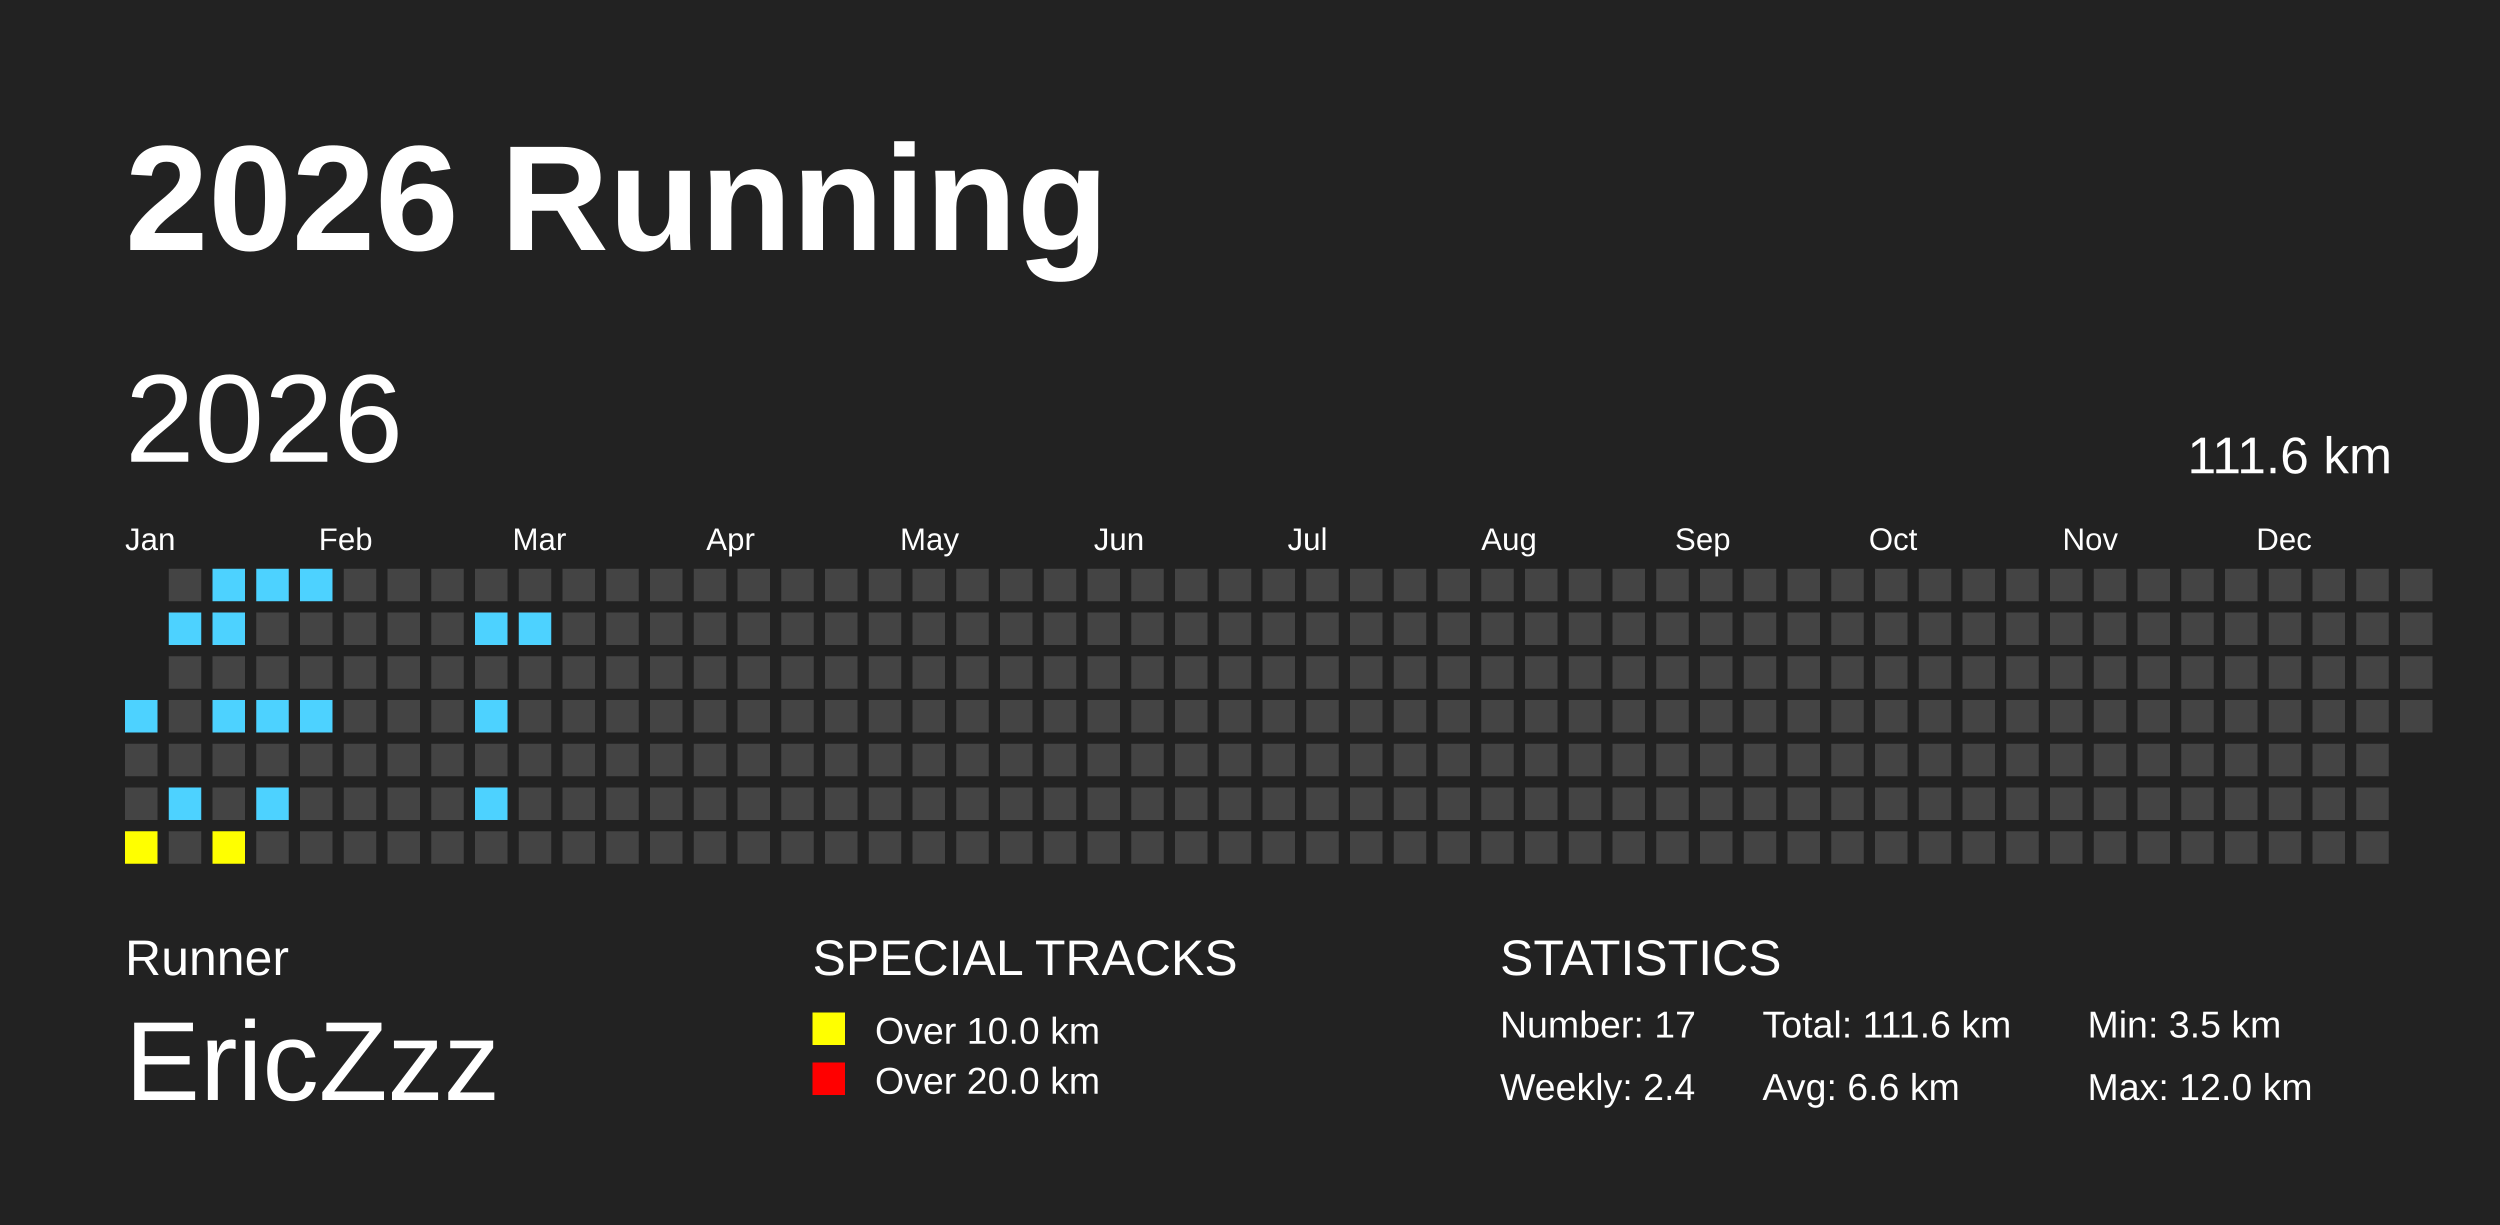
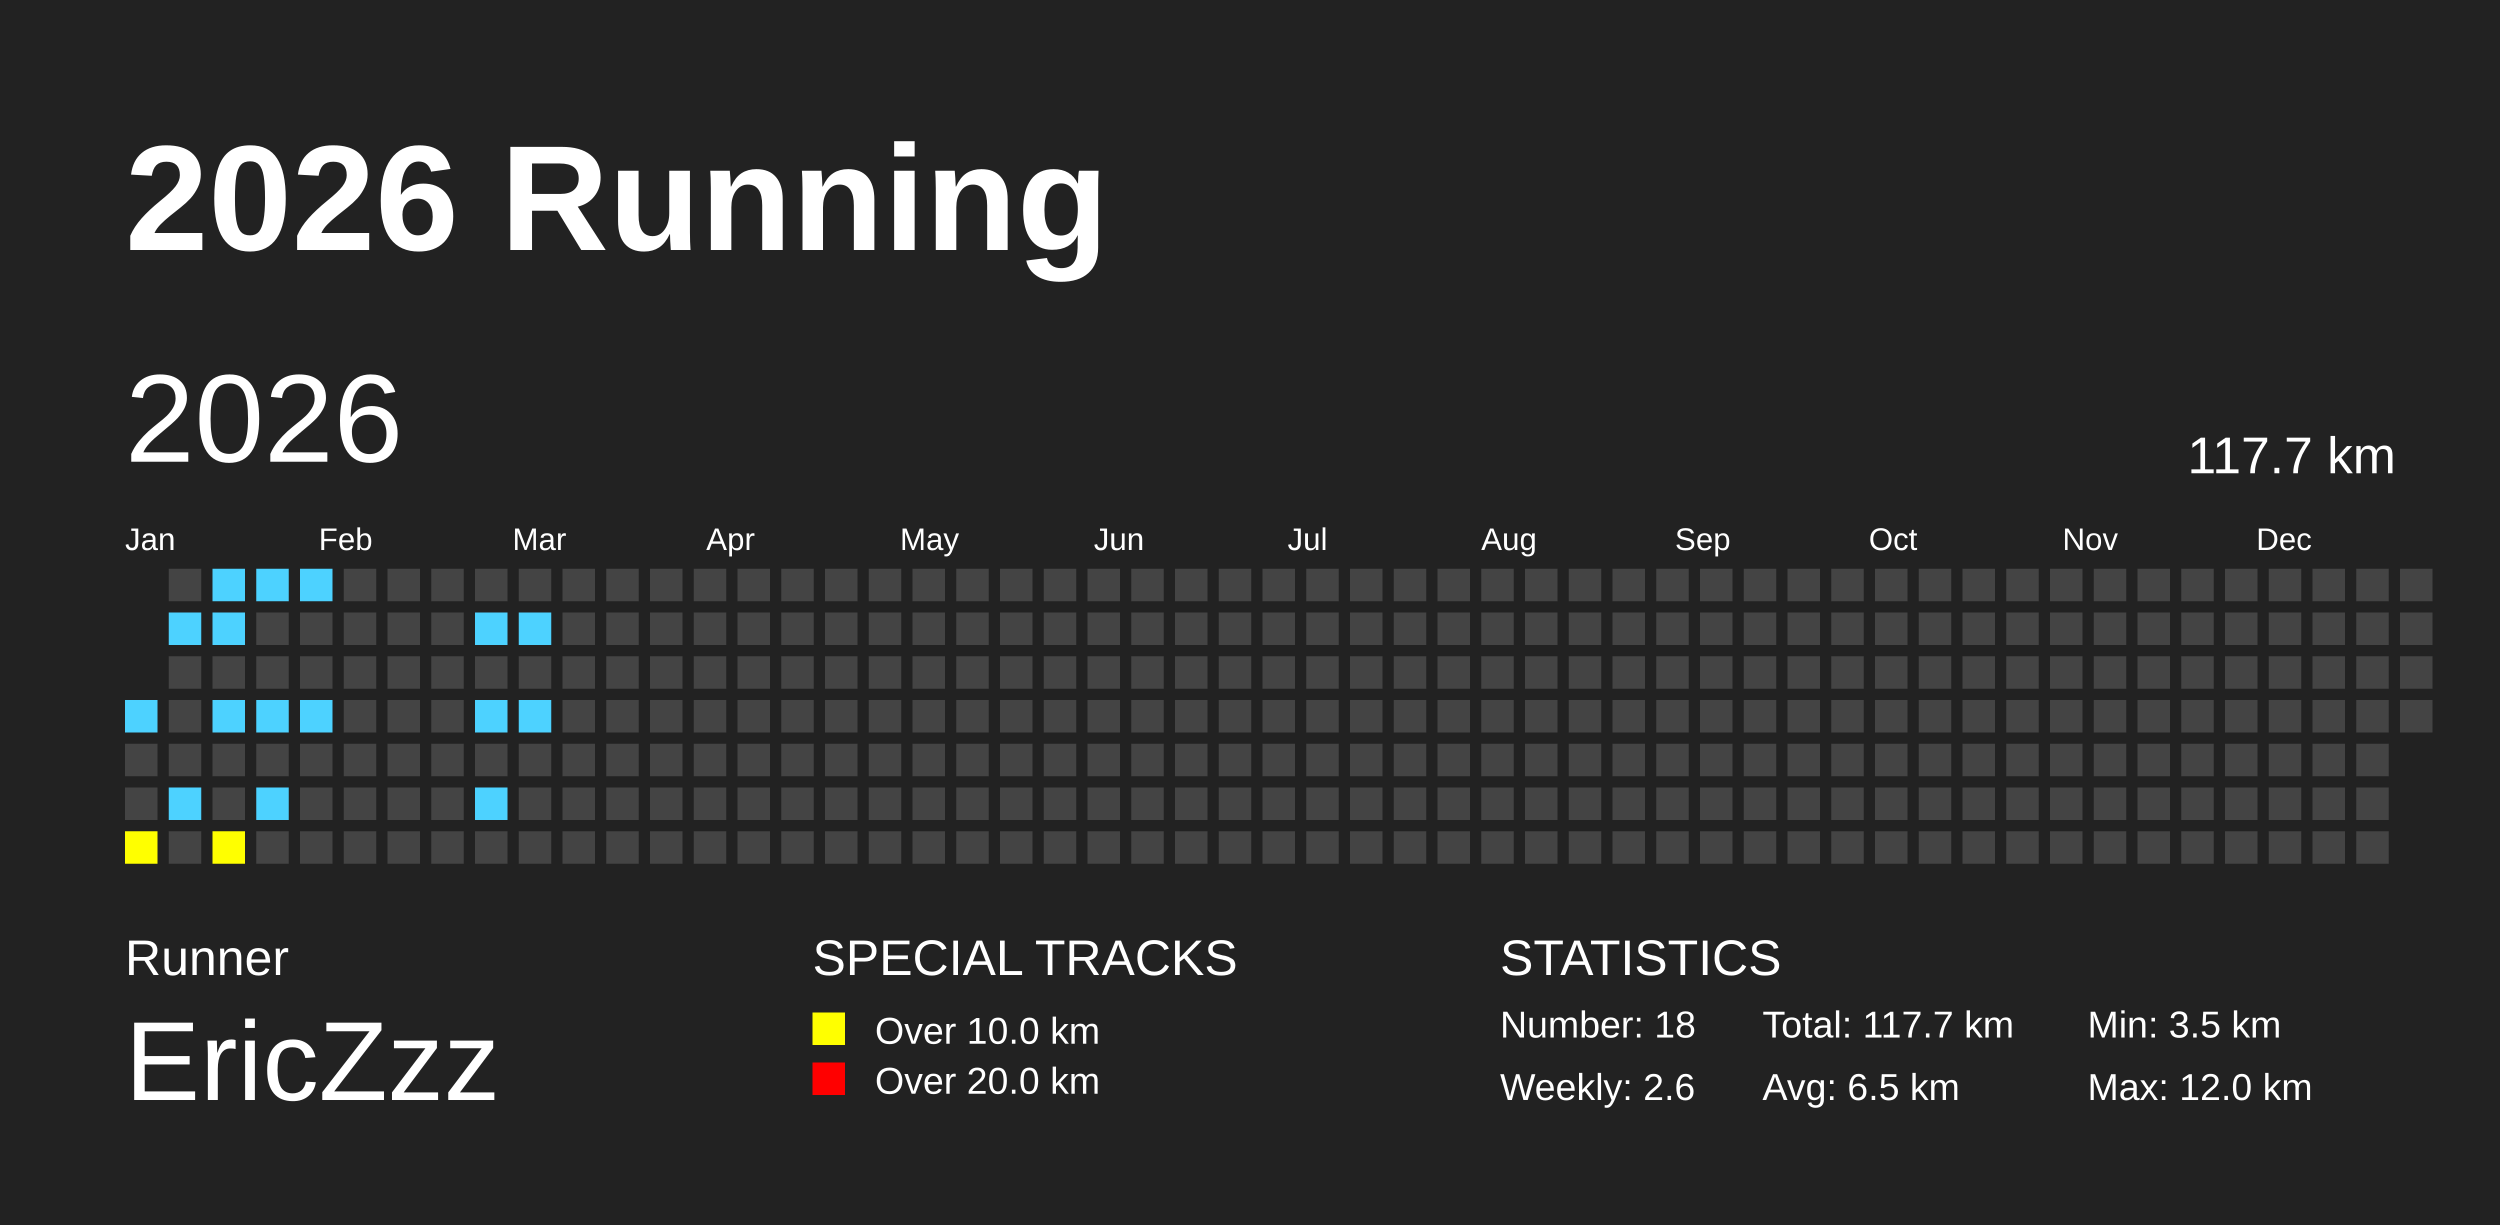
<svg xmlns="http://www.w3.org/2000/svg" baseProfile="full" height="98mm" version="1.1" viewBox="0,0,200,98" width="200mm">
  <defs />
  <rect fill="#222222" height="98" width="200" x="0" y="0" />
  <text fill="#FFFFFF" style="font-size:12px; font-family:Arial; font-weight:bold;" x="10" y="20">2026 Running</text>
  <text fill="#FFFFFF" style="font-size:4px; font-family:Arial" x="10" y="78">Runner</text>
  <text fill="#FFFFFF" style="font-size:9px; font-family:Arial" x="10" y="88">EricZzz</text>
  <text fill="#FFFFFF" style="font-size:4px; font-family:Arial" x="65" y="78">SPECIAL TRACKS</text>
  <rect fill="yellow" height="2.6" width="2.6" x="65" y="81" />
  <text fill="#FFFFFF" style="font-size:3px; font-family:Arial" x="70" y="83.5">Over 10.0 km</text>
  <rect fill="red" height="2.6" width="2.6" x="65" y="85" />
  <text fill="#FFFFFF" style="font-size:3px; font-family:Arial" x="70" y="87.5">Over 20.0 km</text>
  <text fill="#FFFFFF" style="font-size:4px; font-family:Arial" x="120" y="78">STATISTICS</text>
-   <text fill="#FFFFFF" style="font-size:3px; font-family:Arial" x="120" y="83">Number: 17</text>
-   <text fill="#FFFFFF" style="font-size:3px; font-family:Arial" x="120" y="88">Weekly: 2.4</text>
-   <text fill="#FFFFFF" style="font-size:3px; font-family:Arial" x="141" y="83">Total: 111.6 km</text>
-   <text fill="#FFFFFF" style="font-size:3px; font-family:Arial" x="141" y="88">Avg: 6.6 km</text>
+   <text fill="#FFFFFF" style="font-size:3px; font-family:Arial" x="120" y="83">Number: 18</text>
+   <text fill="#FFFFFF" style="font-size:3px; font-family:Arial" x="120" y="88">Weekly: 2.6</text>
+   <text fill="#FFFFFF" style="font-size:3px; font-family:Arial" x="141" y="83">Total: 117.7 km</text>
+   <text fill="#FFFFFF" style="font-size:3px; font-family:Arial" x="141" y="88">Avg: 6.5 km</text>
  <text fill="#FFFFFF" style="font-size:3px; font-family:Arial" x="167" y="83">Min: 3.5 km</text>
  <text fill="#FFFFFF" style="font-size:3px; font-family:Arial" x="167" y="88">Max: 12.0 km</text>
  <text dominant-baseline="hanging" fill="#FFFFFF" style="font-size:10.0px; font-family:Arial;" x="10" y="30">2026</text>
-   <text dominant-baseline="hanging" fill="#FFFFFF" style="font-size:4.125px; font-family:Arial;" x="175" y="35">111.6 km</text>
+   <text dominant-baseline="hanging" fill="#FFFFFF" style="font-size:4.125px; font-family:Arial;" x="175" y="35">117.7 km</text>
  <text fill="#FFFFFF" style="font-size:2.5px; font-family:Arial" x="10.0" y="44">Jan</text>
  <text fill="#FFFFFF" style="font-size:2.5px; font-family:Arial" x="25.5" y="44">Feb</text>
  <text fill="#FFFFFF" style="font-size:2.5px; font-family:Arial" x="41.0" y="44">Mar</text>
  <text fill="#FFFFFF" style="font-size:2.5px; font-family:Arial" x="56.5" y="44">Apr</text>
  <text fill="#FFFFFF" style="font-size:2.5px; font-family:Arial" x="72.0" y="44">May</text>
  <text fill="#FFFFFF" style="font-size:2.5px; font-family:Arial" x="87.5" y="44">Jun</text>
  <text fill="#FFFFFF" style="font-size:2.5px; font-family:Arial" x="103.0" y="44">Jul</text>
  <text fill="#FFFFFF" style="font-size:2.5px; font-family:Arial" x="118.5" y="44">Aug</text>
  <text fill="#FFFFFF" style="font-size:2.5px; font-family:Arial" x="134.0" y="44">Sep</text>
  <text fill="#FFFFFF" style="font-size:2.5px; font-family:Arial" x="149.5" y="44">Oct</text>
  <text fill="#FFFFFF" style="font-size:2.5px; font-family:Arial" x="165.0" y="44">Nov</text>
  <text fill="#FFFFFF" style="font-size:2.5px; font-family:Arial" x="180.5" y="44">Dec</text>
  <rect fill="#4DD2FF" height="2.6" width="2.6" x="10.0" y="56.0" />
  <rect fill="#444444" height="2.6" width="2.6" x="10.0" y="59.5" />
  <rect fill="#444444" height="2.6" width="2.6" x="10.0" y="63.0" />
  <rect fill="yellow" height="2.6" width="2.6" x="10.0" y="66.5" />
  <rect fill="#444444" height="2.6" width="2.6" x="13.5" y="45.5" />
  <rect fill="#4DD2FF" height="2.6" width="2.6" x="13.5" y="49.0" />
  <rect fill="#444444" height="2.6" width="2.6" x="13.5" y="52.5" />
  <rect fill="#444444" height="2.6" width="2.6" x="13.5" y="56.0" />
  <rect fill="#444444" height="2.6" width="2.6" x="13.5" y="59.5" />
  <rect fill="#4DD2FF" height="2.6" width="2.6" x="13.5" y="63.0" />
  <rect fill="#444444" height="2.6" width="2.6" x="13.5" y="66.5" />
  <rect fill="#4DD2FF" height="2.6" width="2.6" x="17.0" y="45.5" />
  <rect fill="#4DD2FF" height="2.6" width="2.6" x="17.0" y="49.0" />
  <rect fill="#444444" height="2.6" width="2.6" x="17.0" y="52.5" />
  <rect fill="#4DD2FF" height="2.6" width="2.6" x="17.0" y="56.0" />
  <rect fill="#444444" height="2.6" width="2.6" x="17.0" y="59.5" />
  <rect fill="#444444" height="2.6" width="2.6" x="17.0" y="63.0" />
  <rect fill="yellow" height="2.6" width="2.6" x="17.0" y="66.5" />
  <rect fill="#4DD2FF" height="2.6" width="2.6" x="20.5" y="45.5" />
  <rect fill="#444444" height="2.6" width="2.6" x="20.5" y="49.0" />
  <rect fill="#444444" height="2.6" width="2.6" x="20.5" y="52.5" />
  <rect fill="#4DD2FF" height="2.6" width="2.6" x="20.5" y="56.0" />
  <rect fill="#444444" height="2.6" width="2.6" x="20.5" y="59.5" />
  <rect fill="#4DD2FF" height="2.6" width="2.6" x="20.5" y="63.0" />
  <rect fill="#444444" height="2.6" width="2.6" x="20.5" y="66.5" />
  <rect fill="#4DD2FF" height="2.6" width="2.6" x="24.0" y="45.5" />
  <rect fill="#444444" height="2.6" width="2.6" x="24.0" y="49.0" />
  <rect fill="#444444" height="2.6" width="2.6" x="24.0" y="52.5" />
  <rect fill="#4DD2FF" height="2.6" width="2.6" x="24.0" y="56.0" />
  <rect fill="#444444" height="2.6" width="2.6" x="24.0" y="59.5" />
  <rect fill="#444444" height="2.6" width="2.6" x="24.0" y="63.0" />
  <rect fill="#444444" height="2.6" width="2.6" x="24.0" y="66.5" />
  <rect fill="#444444" height="2.6" width="2.6" x="27.5" y="45.5" />
  <rect fill="#444444" height="2.6" width="2.6" x="27.5" y="49.0" />
  <rect fill="#444444" height="2.6" width="2.6" x="27.5" y="52.5" />
  <rect fill="#444444" height="2.6" width="2.6" x="27.5" y="56.0" />
  <rect fill="#444444" height="2.6" width="2.6" x="27.5" y="59.5" />
  <rect fill="#444444" height="2.6" width="2.6" x="27.5" y="63.0" />
  <rect fill="#444444" height="2.6" width="2.6" x="27.5" y="66.5" />
  <rect fill="#444444" height="2.6" width="2.6" x="31.0" y="45.5" />
  <rect fill="#444444" height="2.6" width="2.6" x="31.0" y="49.0" />
  <rect fill="#444444" height="2.6" width="2.6" x="31.0" y="52.5" />
  <rect fill="#444444" height="2.6" width="2.6" x="31.0" y="56.0" />
  <rect fill="#444444" height="2.6" width="2.6" x="31.0" y="59.5" />
  <rect fill="#444444" height="2.6" width="2.6" x="31.0" y="63.0" />
  <rect fill="#444444" height="2.6" width="2.6" x="31.0" y="66.5" />
  <rect fill="#444444" height="2.6" width="2.6" x="34.5" y="45.5" />
  <rect fill="#444444" height="2.6" width="2.6" x="34.5" y="49.0" />
  <rect fill="#444444" height="2.6" width="2.6" x="34.5" y="52.5" />
  <rect fill="#444444" height="2.6" width="2.6" x="34.5" y="56.0" />
  <rect fill="#444444" height="2.6" width="2.6" x="34.5" y="59.5" />
  <rect fill="#444444" height="2.6" width="2.6" x="34.5" y="63.0" />
  <rect fill="#444444" height="2.6" width="2.6" x="34.5" y="66.5" />
  <rect fill="#444444" height="2.6" width="2.6" x="38.0" y="45.5" />
  <rect fill="#4DD2FF" height="2.6" width="2.6" x="38.0" y="49.0" />
  <rect fill="#444444" height="2.6" width="2.6" x="38.0" y="52.5" />
  <rect fill="#4DD2FF" height="2.6" width="2.6" x="38.0" y="56.0" />
  <rect fill="#444444" height="2.6" width="2.6" x="38.0" y="59.5" />
  <rect fill="#4DD2FF" height="2.6" width="2.6" x="38.0" y="63.0" />
  <rect fill="#444444" height="2.6" width="2.6" x="38.0" y="66.5" />
  <rect fill="#444444" height="2.6" width="2.6" x="41.5" y="45.5" />
  <rect fill="#4DD2FF" height="2.6" width="2.6" x="41.5" y="49.0" />
  <rect fill="#444444" height="2.6" width="2.6" x="41.5" y="52.5" />
-   <rect fill="#444444" height="2.6" width="2.6" x="41.5" y="56.0" />
+   <rect fill="#4DD2FF" height="2.6" width="2.6" x="41.5" y="56.0" />
  <rect fill="#444444" height="2.6" width="2.6" x="41.5" y="59.5" />
  <rect fill="#444444" height="2.6" width="2.6" x="41.5" y="63.0" />
  <rect fill="#444444" height="2.6" width="2.6" x="41.5" y="66.5" />
  <rect fill="#444444" height="2.6" width="2.6" x="45.0" y="45.5" />
  <rect fill="#444444" height="2.6" width="2.6" x="45.0" y="49.0" />
  <rect fill="#444444" height="2.6" width="2.6" x="45.0" y="52.5" />
  <rect fill="#444444" height="2.6" width="2.6" x="45.0" y="56.0" />
  <rect fill="#444444" height="2.6" width="2.6" x="45.0" y="59.5" />
  <rect fill="#444444" height="2.6" width="2.6" x="45.0" y="63.0" />
  <rect fill="#444444" height="2.6" width="2.6" x="45.0" y="66.5" />
  <rect fill="#444444" height="2.6" width="2.6" x="48.5" y="45.5" />
  <rect fill="#444444" height="2.6" width="2.6" x="48.5" y="49.0" />
  <rect fill="#444444" height="2.6" width="2.6" x="48.5" y="52.5" />
  <rect fill="#444444" height="2.6" width="2.6" x="48.5" y="56.0" />
  <rect fill="#444444" height="2.6" width="2.6" x="48.5" y="59.5" />
  <rect fill="#444444" height="2.6" width="2.6" x="48.5" y="63.0" />
  <rect fill="#444444" height="2.6" width="2.6" x="48.5" y="66.5" />
  <rect fill="#444444" height="2.6" width="2.6" x="52.0" y="45.5" />
  <rect fill="#444444" height="2.6" width="2.6" x="52.0" y="49.0" />
  <rect fill="#444444" height="2.6" width="2.6" x="52.0" y="52.5" />
  <rect fill="#444444" height="2.6" width="2.6" x="52.0" y="56.0" />
  <rect fill="#444444" height="2.6" width="2.6" x="52.0" y="59.5" />
  <rect fill="#444444" height="2.6" width="2.6" x="52.0" y="63.0" />
  <rect fill="#444444" height="2.6" width="2.6" x="52.0" y="66.5" />
  <rect fill="#444444" height="2.6" width="2.6" x="55.5" y="45.5" />
  <rect fill="#444444" height="2.6" width="2.6" x="55.5" y="49.0" />
  <rect fill="#444444" height="2.6" width="2.6" x="55.5" y="52.5" />
  <rect fill="#444444" height="2.6" width="2.6" x="55.5" y="56.0" />
  <rect fill="#444444" height="2.6" width="2.6" x="55.5" y="59.5" />
  <rect fill="#444444" height="2.6" width="2.6" x="55.5" y="63.0" />
  <rect fill="#444444" height="2.6" width="2.6" x="55.5" y="66.5" />
  <rect fill="#444444" height="2.6" width="2.6" x="59.0" y="45.5" />
  <rect fill="#444444" height="2.6" width="2.6" x="59.0" y="49.0" />
  <rect fill="#444444" height="2.6" width="2.6" x="59.0" y="52.5" />
  <rect fill="#444444" height="2.6" width="2.6" x="59.0" y="56.0" />
  <rect fill="#444444" height="2.6" width="2.6" x="59.0" y="59.5" />
  <rect fill="#444444" height="2.6" width="2.6" x="59.0" y="63.0" />
  <rect fill="#444444" height="2.6" width="2.6" x="59.0" y="66.5" />
  <rect fill="#444444" height="2.6" width="2.6" x="62.5" y="45.5" />
  <rect fill="#444444" height="2.6" width="2.6" x="62.5" y="49.0" />
  <rect fill="#444444" height="2.6" width="2.6" x="62.5" y="52.5" />
  <rect fill="#444444" height="2.6" width="2.6" x="62.5" y="56.0" />
  <rect fill="#444444" height="2.6" width="2.6" x="62.5" y="59.5" />
  <rect fill="#444444" height="2.6" width="2.6" x="62.5" y="63.0" />
  <rect fill="#444444" height="2.6" width="2.6" x="62.5" y="66.5" />
  <rect fill="#444444" height="2.6" width="2.6" x="66.0" y="45.5" />
  <rect fill="#444444" height="2.6" width="2.6" x="66.0" y="49.0" />
  <rect fill="#444444" height="2.6" width="2.6" x="66.0" y="52.5" />
  <rect fill="#444444" height="2.6" width="2.6" x="66.0" y="56.0" />
  <rect fill="#444444" height="2.6" width="2.6" x="66.0" y="59.5" />
  <rect fill="#444444" height="2.6" width="2.6" x="66.0" y="63.0" />
  <rect fill="#444444" height="2.6" width="2.6" x="66.0" y="66.5" />
  <rect fill="#444444" height="2.6" width="2.6" x="69.5" y="45.5" />
  <rect fill="#444444" height="2.6" width="2.6" x="69.5" y="49.0" />
  <rect fill="#444444" height="2.6" width="2.6" x="69.5" y="52.5" />
  <rect fill="#444444" height="2.6" width="2.6" x="69.5" y="56.0" />
  <rect fill="#444444" height="2.6" width="2.6" x="69.5" y="59.5" />
  <rect fill="#444444" height="2.6" width="2.6" x="69.5" y="63.0" />
  <rect fill="#444444" height="2.6" width="2.6" x="69.5" y="66.5" />
  <rect fill="#444444" height="2.6" width="2.6" x="73.0" y="45.5" />
  <rect fill="#444444" height="2.6" width="2.6" x="73.0" y="49.0" />
  <rect fill="#444444" height="2.6" width="2.6" x="73.0" y="52.5" />
  <rect fill="#444444" height="2.6" width="2.6" x="73.0" y="56.0" />
  <rect fill="#444444" height="2.6" width="2.6" x="73.0" y="59.5" />
  <rect fill="#444444" height="2.6" width="2.6" x="73.0" y="63.0" />
  <rect fill="#444444" height="2.6" width="2.6" x="73.0" y="66.5" />
  <rect fill="#444444" height="2.6" width="2.6" x="76.5" y="45.5" />
  <rect fill="#444444" height="2.6" width="2.6" x="76.5" y="49.0" />
  <rect fill="#444444" height="2.6" width="2.6" x="76.5" y="52.5" />
  <rect fill="#444444" height="2.6" width="2.6" x="76.5" y="56.0" />
  <rect fill="#444444" height="2.6" width="2.6" x="76.5" y="59.5" />
  <rect fill="#444444" height="2.6" width="2.6" x="76.5" y="63.0" />
  <rect fill="#444444" height="2.6" width="2.6" x="76.5" y="66.5" />
  <rect fill="#444444" height="2.6" width="2.6" x="80.0" y="45.5" />
  <rect fill="#444444" height="2.6" width="2.6" x="80.0" y="49.0" />
  <rect fill="#444444" height="2.6" width="2.6" x="80.0" y="52.5" />
  <rect fill="#444444" height="2.6" width="2.6" x="80.0" y="56.0" />
  <rect fill="#444444" height="2.6" width="2.6" x="80.0" y="59.5" />
  <rect fill="#444444" height="2.6" width="2.6" x="80.0" y="63.0" />
  <rect fill="#444444" height="2.6" width="2.6" x="80.0" y="66.5" />
  <rect fill="#444444" height="2.6" width="2.6" x="83.5" y="45.5" />
  <rect fill="#444444" height="2.6" width="2.6" x="83.5" y="49.0" />
  <rect fill="#444444" height="2.6" width="2.6" x="83.5" y="52.5" />
  <rect fill="#444444" height="2.6" width="2.6" x="83.5" y="56.0" />
  <rect fill="#444444" height="2.6" width="2.6" x="83.5" y="59.5" />
  <rect fill="#444444" height="2.6" width="2.6" x="83.5" y="63.0" />
  <rect fill="#444444" height="2.6" width="2.6" x="83.5" y="66.5" />
  <rect fill="#444444" height="2.6" width="2.6" x="87.0" y="45.5" />
  <rect fill="#444444" height="2.6" width="2.6" x="87.0" y="49.0" />
  <rect fill="#444444" height="2.6" width="2.6" x="87.0" y="52.5" />
  <rect fill="#444444" height="2.6" width="2.6" x="87.0" y="56.0" />
  <rect fill="#444444" height="2.6" width="2.6" x="87.0" y="59.5" />
  <rect fill="#444444" height="2.6" width="2.6" x="87.0" y="63.0" />
  <rect fill="#444444" height="2.6" width="2.6" x="87.0" y="66.5" />
  <rect fill="#444444" height="2.6" width="2.6" x="90.5" y="45.5" />
  <rect fill="#444444" height="2.6" width="2.6" x="90.5" y="49.0" />
  <rect fill="#444444" height="2.6" width="2.6" x="90.5" y="52.5" />
  <rect fill="#444444" height="2.6" width="2.6" x="90.5" y="56.0" />
  <rect fill="#444444" height="2.6" width="2.6" x="90.5" y="59.5" />
  <rect fill="#444444" height="2.6" width="2.6" x="90.5" y="63.0" />
  <rect fill="#444444" height="2.6" width="2.6" x="90.5" y="66.5" />
  <rect fill="#444444" height="2.6" width="2.6" x="94.0" y="45.5" />
  <rect fill="#444444" height="2.6" width="2.6" x="94.0" y="49.0" />
  <rect fill="#444444" height="2.6" width="2.6" x="94.0" y="52.5" />
  <rect fill="#444444" height="2.6" width="2.6" x="94.0" y="56.0" />
  <rect fill="#444444" height="2.6" width="2.6" x="94.0" y="59.5" />
  <rect fill="#444444" height="2.6" width="2.6" x="94.0" y="63.0" />
  <rect fill="#444444" height="2.6" width="2.6" x="94.0" y="66.5" />
  <rect fill="#444444" height="2.6" width="2.6" x="97.5" y="45.5" />
  <rect fill="#444444" height="2.6" width="2.6" x="97.5" y="49.0" />
  <rect fill="#444444" height="2.6" width="2.6" x="97.5" y="52.5" />
  <rect fill="#444444" height="2.6" width="2.6" x="97.5" y="56.0" />
  <rect fill="#444444" height="2.6" width="2.6" x="97.5" y="59.5" />
  <rect fill="#444444" height="2.6" width="2.6" x="97.5" y="63.0" />
  <rect fill="#444444" height="2.6" width="2.6" x="97.5" y="66.5" />
  <rect fill="#444444" height="2.6" width="2.6" x="101.0" y="45.5" />
  <rect fill="#444444" height="2.6" width="2.6" x="101.0" y="49.0" />
  <rect fill="#444444" height="2.6" width="2.6" x="101.0" y="52.5" />
  <rect fill="#444444" height="2.6" width="2.6" x="101.0" y="56.0" />
  <rect fill="#444444" height="2.6" width="2.6" x="101.0" y="59.5" />
  <rect fill="#444444" height="2.6" width="2.6" x="101.0" y="63.0" />
  <rect fill="#444444" height="2.6" width="2.6" x="101.0" y="66.5" />
  <rect fill="#444444" height="2.6" width="2.6" x="104.5" y="45.5" />
  <rect fill="#444444" height="2.6" width="2.6" x="104.5" y="49.0" />
  <rect fill="#444444" height="2.6" width="2.6" x="104.5" y="52.5" />
  <rect fill="#444444" height="2.6" width="2.6" x="104.5" y="56.0" />
  <rect fill="#444444" height="2.6" width="2.6" x="104.5" y="59.5" />
  <rect fill="#444444" height="2.6" width="2.6" x="104.5" y="63.0" />
  <rect fill="#444444" height="2.6" width="2.6" x="104.5" y="66.5" />
  <rect fill="#444444" height="2.6" width="2.6" x="108.0" y="45.5" />
  <rect fill="#444444" height="2.6" width="2.6" x="108.0" y="49.0" />
  <rect fill="#444444" height="2.6" width="2.6" x="108.0" y="52.5" />
  <rect fill="#444444" height="2.6" width="2.6" x="108.0" y="56.0" />
  <rect fill="#444444" height="2.6" width="2.6" x="108.0" y="59.5" />
  <rect fill="#444444" height="2.6" width="2.6" x="108.0" y="63.0" />
  <rect fill="#444444" height="2.6" width="2.6" x="108.0" y="66.5" />
  <rect fill="#444444" height="2.6" width="2.6" x="111.5" y="45.5" />
  <rect fill="#444444" height="2.6" width="2.6" x="111.5" y="49.0" />
  <rect fill="#444444" height="2.6" width="2.6" x="111.5" y="52.5" />
  <rect fill="#444444" height="2.6" width="2.6" x="111.5" y="56.0" />
  <rect fill="#444444" height="2.6" width="2.6" x="111.5" y="59.5" />
  <rect fill="#444444" height="2.6" width="2.6" x="111.5" y="63.0" />
  <rect fill="#444444" height="2.6" width="2.6" x="111.5" y="66.5" />
  <rect fill="#444444" height="2.6" width="2.6" x="115.0" y="45.5" />
  <rect fill="#444444" height="2.6" width="2.6" x="115.0" y="49.0" />
  <rect fill="#444444" height="2.6" width="2.6" x="115.0" y="52.5" />
  <rect fill="#444444" height="2.6" width="2.6" x="115.0" y="56.0" />
  <rect fill="#444444" height="2.6" width="2.6" x="115.0" y="59.5" />
  <rect fill="#444444" height="2.6" width="2.6" x="115.0" y="63.0" />
  <rect fill="#444444" height="2.6" width="2.6" x="115.0" y="66.5" />
  <rect fill="#444444" height="2.6" width="2.6" x="118.5" y="45.5" />
  <rect fill="#444444" height="2.6" width="2.6" x="118.5" y="49.0" />
  <rect fill="#444444" height="2.6" width="2.6" x="118.5" y="52.5" />
  <rect fill="#444444" height="2.6" width="2.6" x="118.5" y="56.0" />
  <rect fill="#444444" height="2.6" width="2.6" x="118.5" y="59.5" />
  <rect fill="#444444" height="2.6" width="2.6" x="118.5" y="63.0" />
  <rect fill="#444444" height="2.6" width="2.6" x="118.5" y="66.5" />
  <rect fill="#444444" height="2.6" width="2.6" x="122.0" y="45.5" />
  <rect fill="#444444" height="2.6" width="2.6" x="122.0" y="49.0" />
  <rect fill="#444444" height="2.6" width="2.6" x="122.0" y="52.5" />
  <rect fill="#444444" height="2.6" width="2.6" x="122.0" y="56.0" />
  <rect fill="#444444" height="2.6" width="2.6" x="122.0" y="59.5" />
  <rect fill="#444444" height="2.6" width="2.6" x="122.0" y="63.0" />
  <rect fill="#444444" height="2.6" width="2.6" x="122.0" y="66.5" />
  <rect fill="#444444" height="2.6" width="2.6" x="125.5" y="45.5" />
  <rect fill="#444444" height="2.6" width="2.6" x="125.5" y="49.0" />
  <rect fill="#444444" height="2.6" width="2.6" x="125.5" y="52.5" />
  <rect fill="#444444" height="2.6" width="2.6" x="125.5" y="56.0" />
  <rect fill="#444444" height="2.6" width="2.6" x="125.5" y="59.5" />
  <rect fill="#444444" height="2.6" width="2.6" x="125.5" y="63.0" />
  <rect fill="#444444" height="2.6" width="2.6" x="125.5" y="66.5" />
  <rect fill="#444444" height="2.6" width="2.6" x="129.0" y="45.5" />
  <rect fill="#444444" height="2.6" width="2.6" x="129.0" y="49.0" />
  <rect fill="#444444" height="2.6" width="2.6" x="129.0" y="52.5" />
  <rect fill="#444444" height="2.6" width="2.6" x="129.0" y="56.0" />
  <rect fill="#444444" height="2.6" width="2.6" x="129.0" y="59.5" />
  <rect fill="#444444" height="2.6" width="2.6" x="129.0" y="63.0" />
  <rect fill="#444444" height="2.6" width="2.6" x="129.0" y="66.5" />
  <rect fill="#444444" height="2.6" width="2.6" x="132.5" y="45.5" />
  <rect fill="#444444" height="2.6" width="2.6" x="132.5" y="49.0" />
  <rect fill="#444444" height="2.6" width="2.6" x="132.5" y="52.5" />
  <rect fill="#444444" height="2.6" width="2.6" x="132.5" y="56.0" />
  <rect fill="#444444" height="2.6" width="2.6" x="132.5" y="59.5" />
  <rect fill="#444444" height="2.6" width="2.6" x="132.5" y="63.0" />
  <rect fill="#444444" height="2.6" width="2.6" x="132.5" y="66.5" />
  <rect fill="#444444" height="2.6" width="2.6" x="136.0" y="45.5" />
  <rect fill="#444444" height="2.6" width="2.6" x="136.0" y="49.0" />
  <rect fill="#444444" height="2.6" width="2.6" x="136.0" y="52.5" />
  <rect fill="#444444" height="2.6" width="2.6" x="136.0" y="56.0" />
  <rect fill="#444444" height="2.6" width="2.6" x="136.0" y="59.5" />
  <rect fill="#444444" height="2.6" width="2.6" x="136.0" y="63.0" />
  <rect fill="#444444" height="2.6" width="2.6" x="136.0" y="66.5" />
  <rect fill="#444444" height="2.6" width="2.6" x="139.5" y="45.5" />
  <rect fill="#444444" height="2.6" width="2.6" x="139.5" y="49.0" />
  <rect fill="#444444" height="2.6" width="2.6" x="139.5" y="52.5" />
  <rect fill="#444444" height="2.6" width="2.6" x="139.5" y="56.0" />
  <rect fill="#444444" height="2.6" width="2.6" x="139.5" y="59.5" />
  <rect fill="#444444" height="2.6" width="2.6" x="139.5" y="63.0" />
  <rect fill="#444444" height="2.6" width="2.6" x="139.5" y="66.5" />
  <rect fill="#444444" height="2.6" width="2.6" x="143.0" y="45.5" />
  <rect fill="#444444" height="2.6" width="2.6" x="143.0" y="49.0" />
  <rect fill="#444444" height="2.6" width="2.6" x="143.0" y="52.5" />
  <rect fill="#444444" height="2.6" width="2.6" x="143.0" y="56.0" />
  <rect fill="#444444" height="2.6" width="2.6" x="143.0" y="59.5" />
  <rect fill="#444444" height="2.6" width="2.6" x="143.0" y="63.0" />
  <rect fill="#444444" height="2.6" width="2.6" x="143.0" y="66.5" />
  <rect fill="#444444" height="2.6" width="2.6" x="146.5" y="45.5" />
  <rect fill="#444444" height="2.6" width="2.6" x="146.5" y="49.0" />
  <rect fill="#444444" height="2.6" width="2.6" x="146.5" y="52.5" />
  <rect fill="#444444" height="2.6" width="2.6" x="146.5" y="56.0" />
  <rect fill="#444444" height="2.6" width="2.6" x="146.5" y="59.5" />
  <rect fill="#444444" height="2.6" width="2.6" x="146.5" y="63.0" />
  <rect fill="#444444" height="2.6" width="2.6" x="146.5" y="66.5" />
  <rect fill="#444444" height="2.6" width="2.6" x="150.0" y="45.5" />
  <rect fill="#444444" height="2.6" width="2.6" x="150.0" y="49.0" />
  <rect fill="#444444" height="2.6" width="2.6" x="150.0" y="52.5" />
  <rect fill="#444444" height="2.6" width="2.6" x="150.0" y="56.0" />
  <rect fill="#444444" height="2.6" width="2.6" x="150.0" y="59.5" />
  <rect fill="#444444" height="2.6" width="2.6" x="150.0" y="63.0" />
  <rect fill="#444444" height="2.6" width="2.6" x="150.0" y="66.5" />
  <rect fill="#444444" height="2.6" width="2.6" x="153.5" y="45.5" />
  <rect fill="#444444" height="2.6" width="2.6" x="153.5" y="49.0" />
  <rect fill="#444444" height="2.6" width="2.6" x="153.5" y="52.5" />
  <rect fill="#444444" height="2.6" width="2.6" x="153.5" y="56.0" />
  <rect fill="#444444" height="2.6" width="2.6" x="153.5" y="59.5" />
  <rect fill="#444444" height="2.6" width="2.6" x="153.5" y="63.0" />
  <rect fill="#444444" height="2.6" width="2.6" x="153.5" y="66.5" />
  <rect fill="#444444" height="2.6" width="2.6" x="157.0" y="45.5" />
  <rect fill="#444444" height="2.6" width="2.6" x="157.0" y="49.0" />
  <rect fill="#444444" height="2.6" width="2.6" x="157.0" y="52.5" />
  <rect fill="#444444" height="2.6" width="2.6" x="157.0" y="56.0" />
  <rect fill="#444444" height="2.6" width="2.6" x="157.0" y="59.5" />
  <rect fill="#444444" height="2.6" width="2.6" x="157.0" y="63.0" />
  <rect fill="#444444" height="2.6" width="2.6" x="157.0" y="66.5" />
  <rect fill="#444444" height="2.6" width="2.6" x="160.5" y="45.5" />
  <rect fill="#444444" height="2.6" width="2.6" x="160.5" y="49.0" />
  <rect fill="#444444" height="2.6" width="2.6" x="160.5" y="52.5" />
  <rect fill="#444444" height="2.6" width="2.6" x="160.5" y="56.0" />
  <rect fill="#444444" height="2.6" width="2.6" x="160.5" y="59.5" />
  <rect fill="#444444" height="2.6" width="2.6" x="160.5" y="63.0" />
  <rect fill="#444444" height="2.6" width="2.6" x="160.5" y="66.5" />
  <rect fill="#444444" height="2.6" width="2.6" x="164.0" y="45.5" />
  <rect fill="#444444" height="2.6" width="2.6" x="164.0" y="49.0" />
  <rect fill="#444444" height="2.6" width="2.6" x="164.0" y="52.5" />
  <rect fill="#444444" height="2.6" width="2.6" x="164.0" y="56.0" />
  <rect fill="#444444" height="2.6" width="2.6" x="164.0" y="59.5" />
  <rect fill="#444444" height="2.6" width="2.6" x="164.0" y="63.0" />
  <rect fill="#444444" height="2.6" width="2.6" x="164.0" y="66.5" />
  <rect fill="#444444" height="2.6" width="2.6" x="167.5" y="45.5" />
  <rect fill="#444444" height="2.6" width="2.6" x="167.5" y="49.0" />
  <rect fill="#444444" height="2.6" width="2.6" x="167.5" y="52.5" />
  <rect fill="#444444" height="2.6" width="2.6" x="167.5" y="56.0" />
  <rect fill="#444444" height="2.6" width="2.6" x="167.5" y="59.5" />
  <rect fill="#444444" height="2.6" width="2.6" x="167.5" y="63.0" />
  <rect fill="#444444" height="2.6" width="2.6" x="167.5" y="66.5" />
  <rect fill="#444444" height="2.6" width="2.6" x="171.0" y="45.5" />
  <rect fill="#444444" height="2.6" width="2.6" x="171.0" y="49.0" />
  <rect fill="#444444" height="2.6" width="2.6" x="171.0" y="52.5" />
  <rect fill="#444444" height="2.6" width="2.6" x="171.0" y="56.0" />
  <rect fill="#444444" height="2.6" width="2.6" x="171.0" y="59.5" />
  <rect fill="#444444" height="2.6" width="2.6" x="171.0" y="63.0" />
  <rect fill="#444444" height="2.6" width="2.6" x="171.0" y="66.5" />
  <rect fill="#444444" height="2.6" width="2.6" x="174.5" y="45.5" />
  <rect fill="#444444" height="2.6" width="2.6" x="174.5" y="49.0" />
  <rect fill="#444444" height="2.6" width="2.6" x="174.5" y="52.5" />
  <rect fill="#444444" height="2.6" width="2.6" x="174.5" y="56.0" />
  <rect fill="#444444" height="2.6" width="2.6" x="174.5" y="59.5" />
  <rect fill="#444444" height="2.6" width="2.6" x="174.5" y="63.0" />
  <rect fill="#444444" height="2.6" width="2.6" x="174.5" y="66.5" />
  <rect fill="#444444" height="2.6" width="2.6" x="178.0" y="45.5" />
  <rect fill="#444444" height="2.6" width="2.6" x="178.0" y="49.0" />
  <rect fill="#444444" height="2.6" width="2.6" x="178.0" y="52.5" />
  <rect fill="#444444" height="2.6" width="2.6" x="178.0" y="56.0" />
  <rect fill="#444444" height="2.6" width="2.6" x="178.0" y="59.5" />
  <rect fill="#444444" height="2.6" width="2.6" x="178.0" y="63.0" />
  <rect fill="#444444" height="2.6" width="2.6" x="178.0" y="66.5" />
  <rect fill="#444444" height="2.6" width="2.6" x="181.5" y="45.5" />
  <rect fill="#444444" height="2.6" width="2.6" x="181.5" y="49.0" />
  <rect fill="#444444" height="2.6" width="2.6" x="181.5" y="52.5" />
  <rect fill="#444444" height="2.6" width="2.6" x="181.5" y="56.0" />
  <rect fill="#444444" height="2.6" width="2.6" x="181.5" y="59.5" />
  <rect fill="#444444" height="2.6" width="2.6" x="181.5" y="63.0" />
  <rect fill="#444444" height="2.6" width="2.6" x="181.5" y="66.5" />
  <rect fill="#444444" height="2.6" width="2.6" x="185.0" y="45.5" />
  <rect fill="#444444" height="2.6" width="2.6" x="185.0" y="49.0" />
  <rect fill="#444444" height="2.6" width="2.6" x="185.0" y="52.5" />
  <rect fill="#444444" height="2.6" width="2.6" x="185.0" y="56.0" />
  <rect fill="#444444" height="2.6" width="2.6" x="185.0" y="59.5" />
  <rect fill="#444444" height="2.6" width="2.6" x="185.0" y="63.0" />
  <rect fill="#444444" height="2.6" width="2.6" x="185.0" y="66.5" />
  <rect fill="#444444" height="2.6" width="2.6" x="188.5" y="45.5" />
  <rect fill="#444444" height="2.6" width="2.6" x="188.5" y="49.0" />
  <rect fill="#444444" height="2.6" width="2.6" x="188.5" y="52.5" />
  <rect fill="#444444" height="2.6" width="2.6" x="188.5" y="56.0" />
  <rect fill="#444444" height="2.6" width="2.6" x="188.5" y="59.5" />
  <rect fill="#444444" height="2.6" width="2.6" x="188.5" y="63.0" />
  <rect fill="#444444" height="2.6" width="2.6" x="188.5" y="66.5" />
  <rect fill="#444444" height="2.6" width="2.6" x="192.0" y="45.5" />
  <rect fill="#444444" height="2.6" width="2.6" x="192.0" y="49.0" />
  <rect fill="#444444" height="2.6" width="2.6" x="192.0" y="52.5" />
  <rect fill="#444444" height="2.6" width="2.6" x="192.0" y="56.0" />
</svg>
